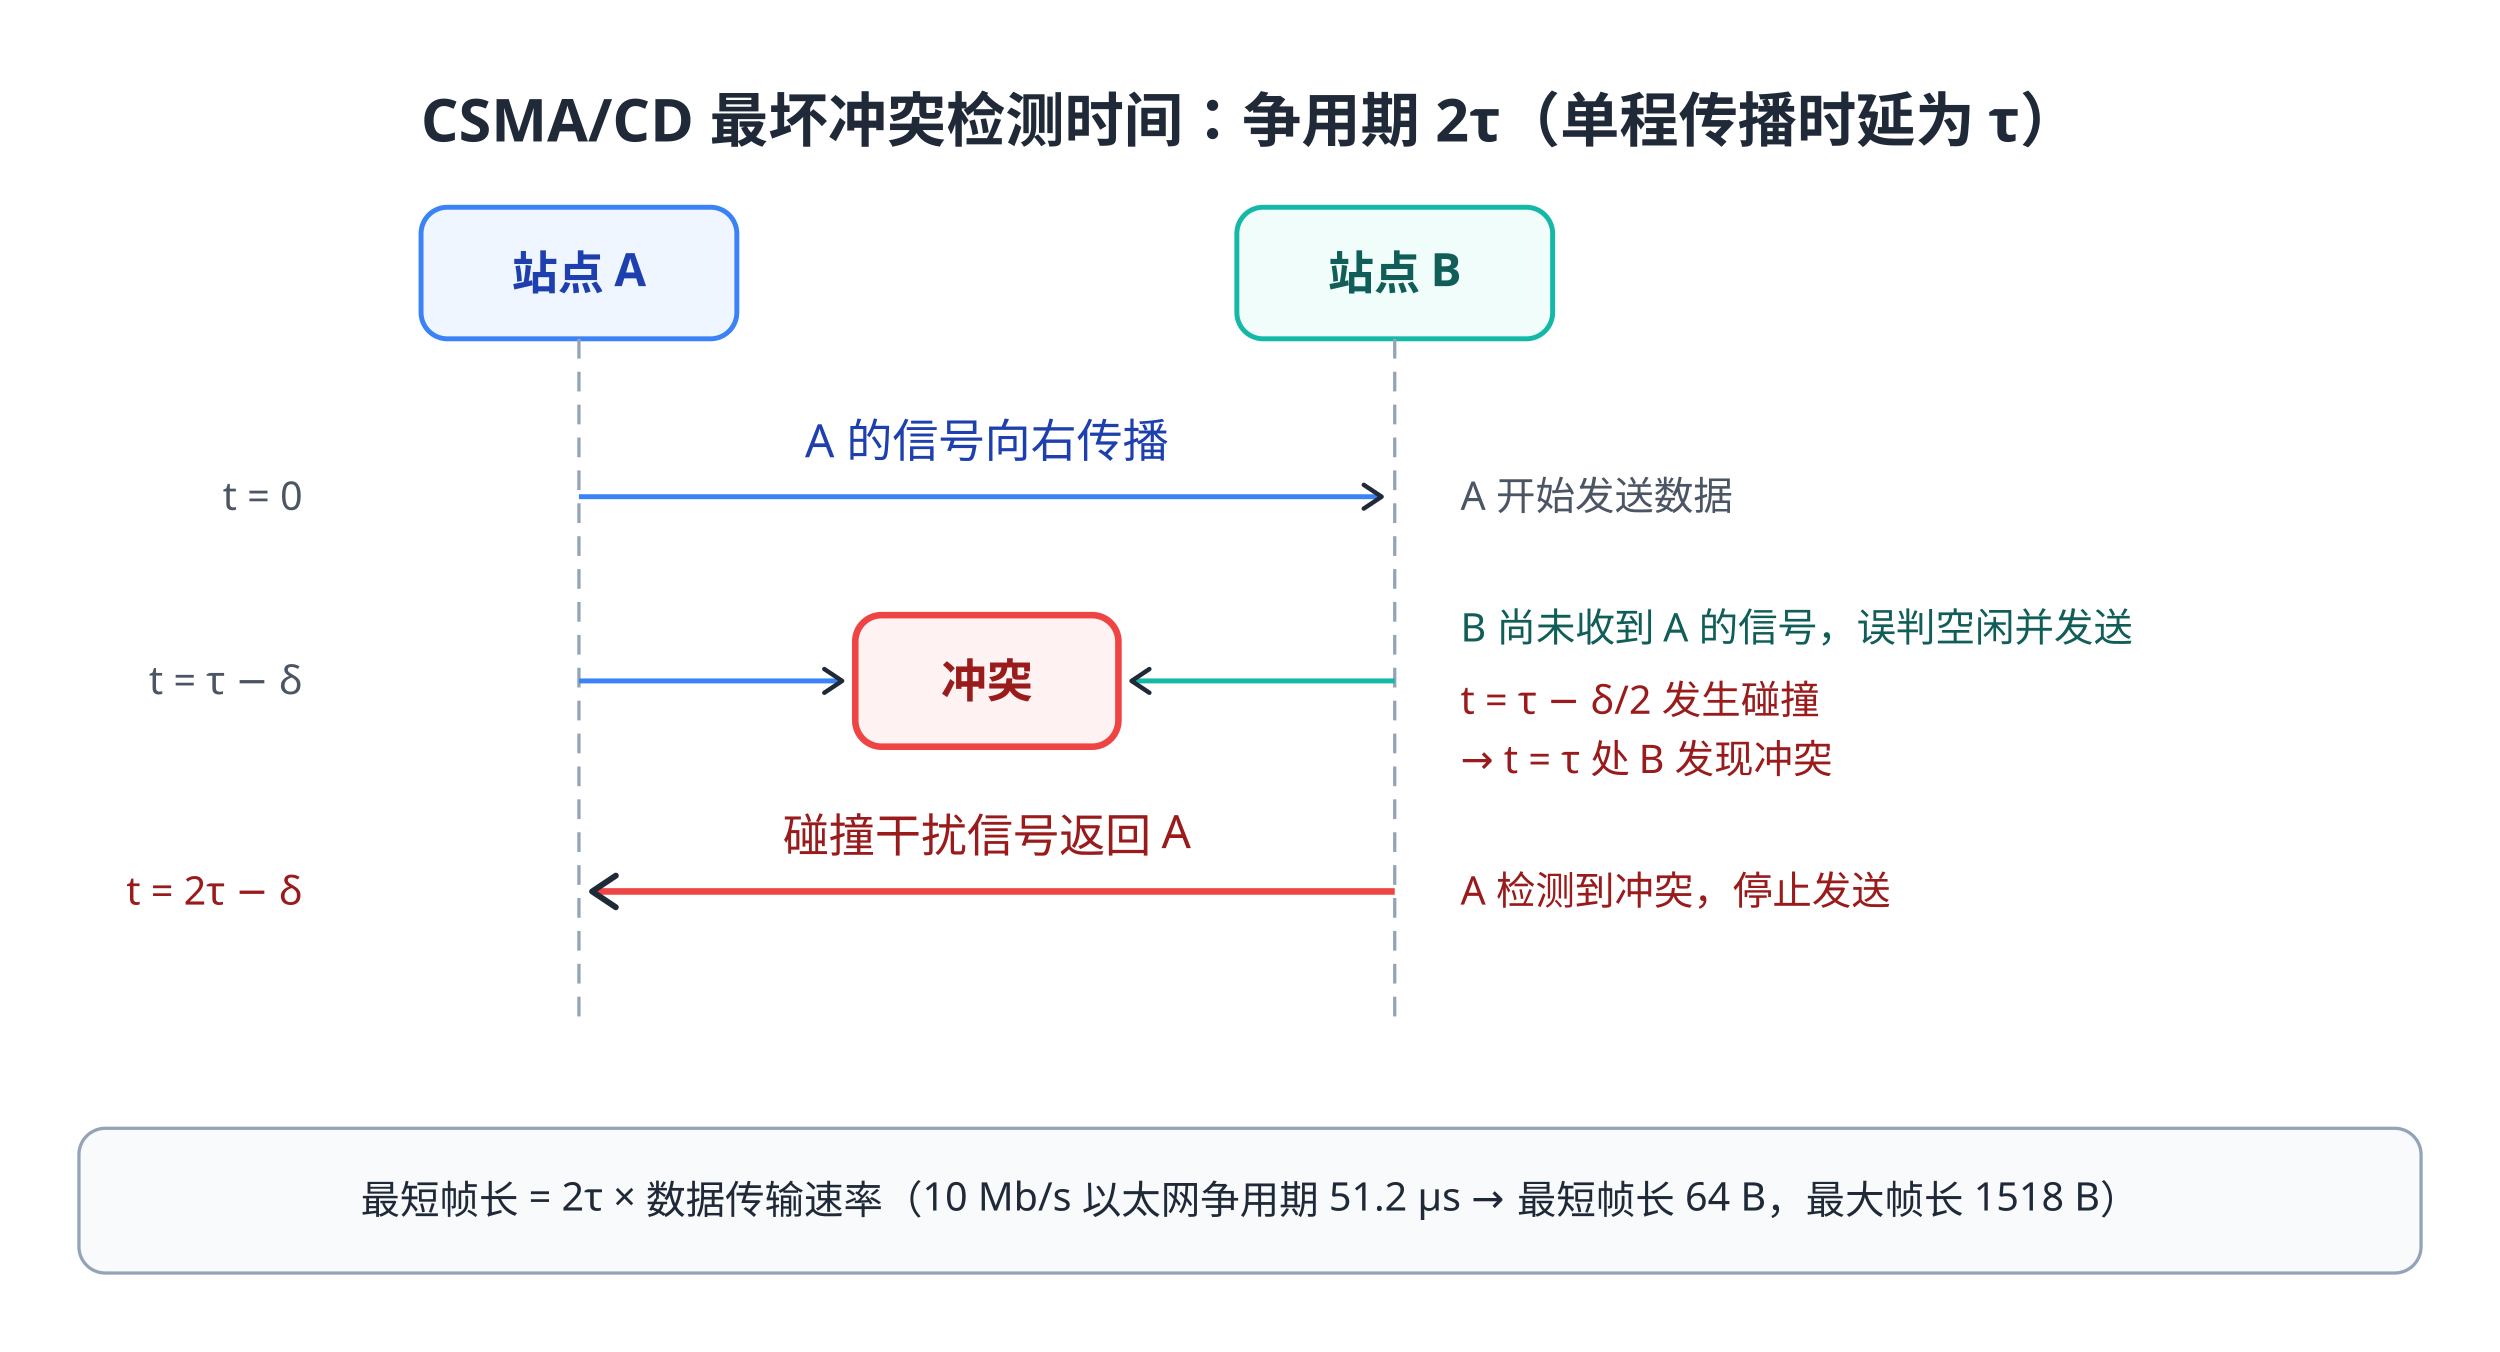
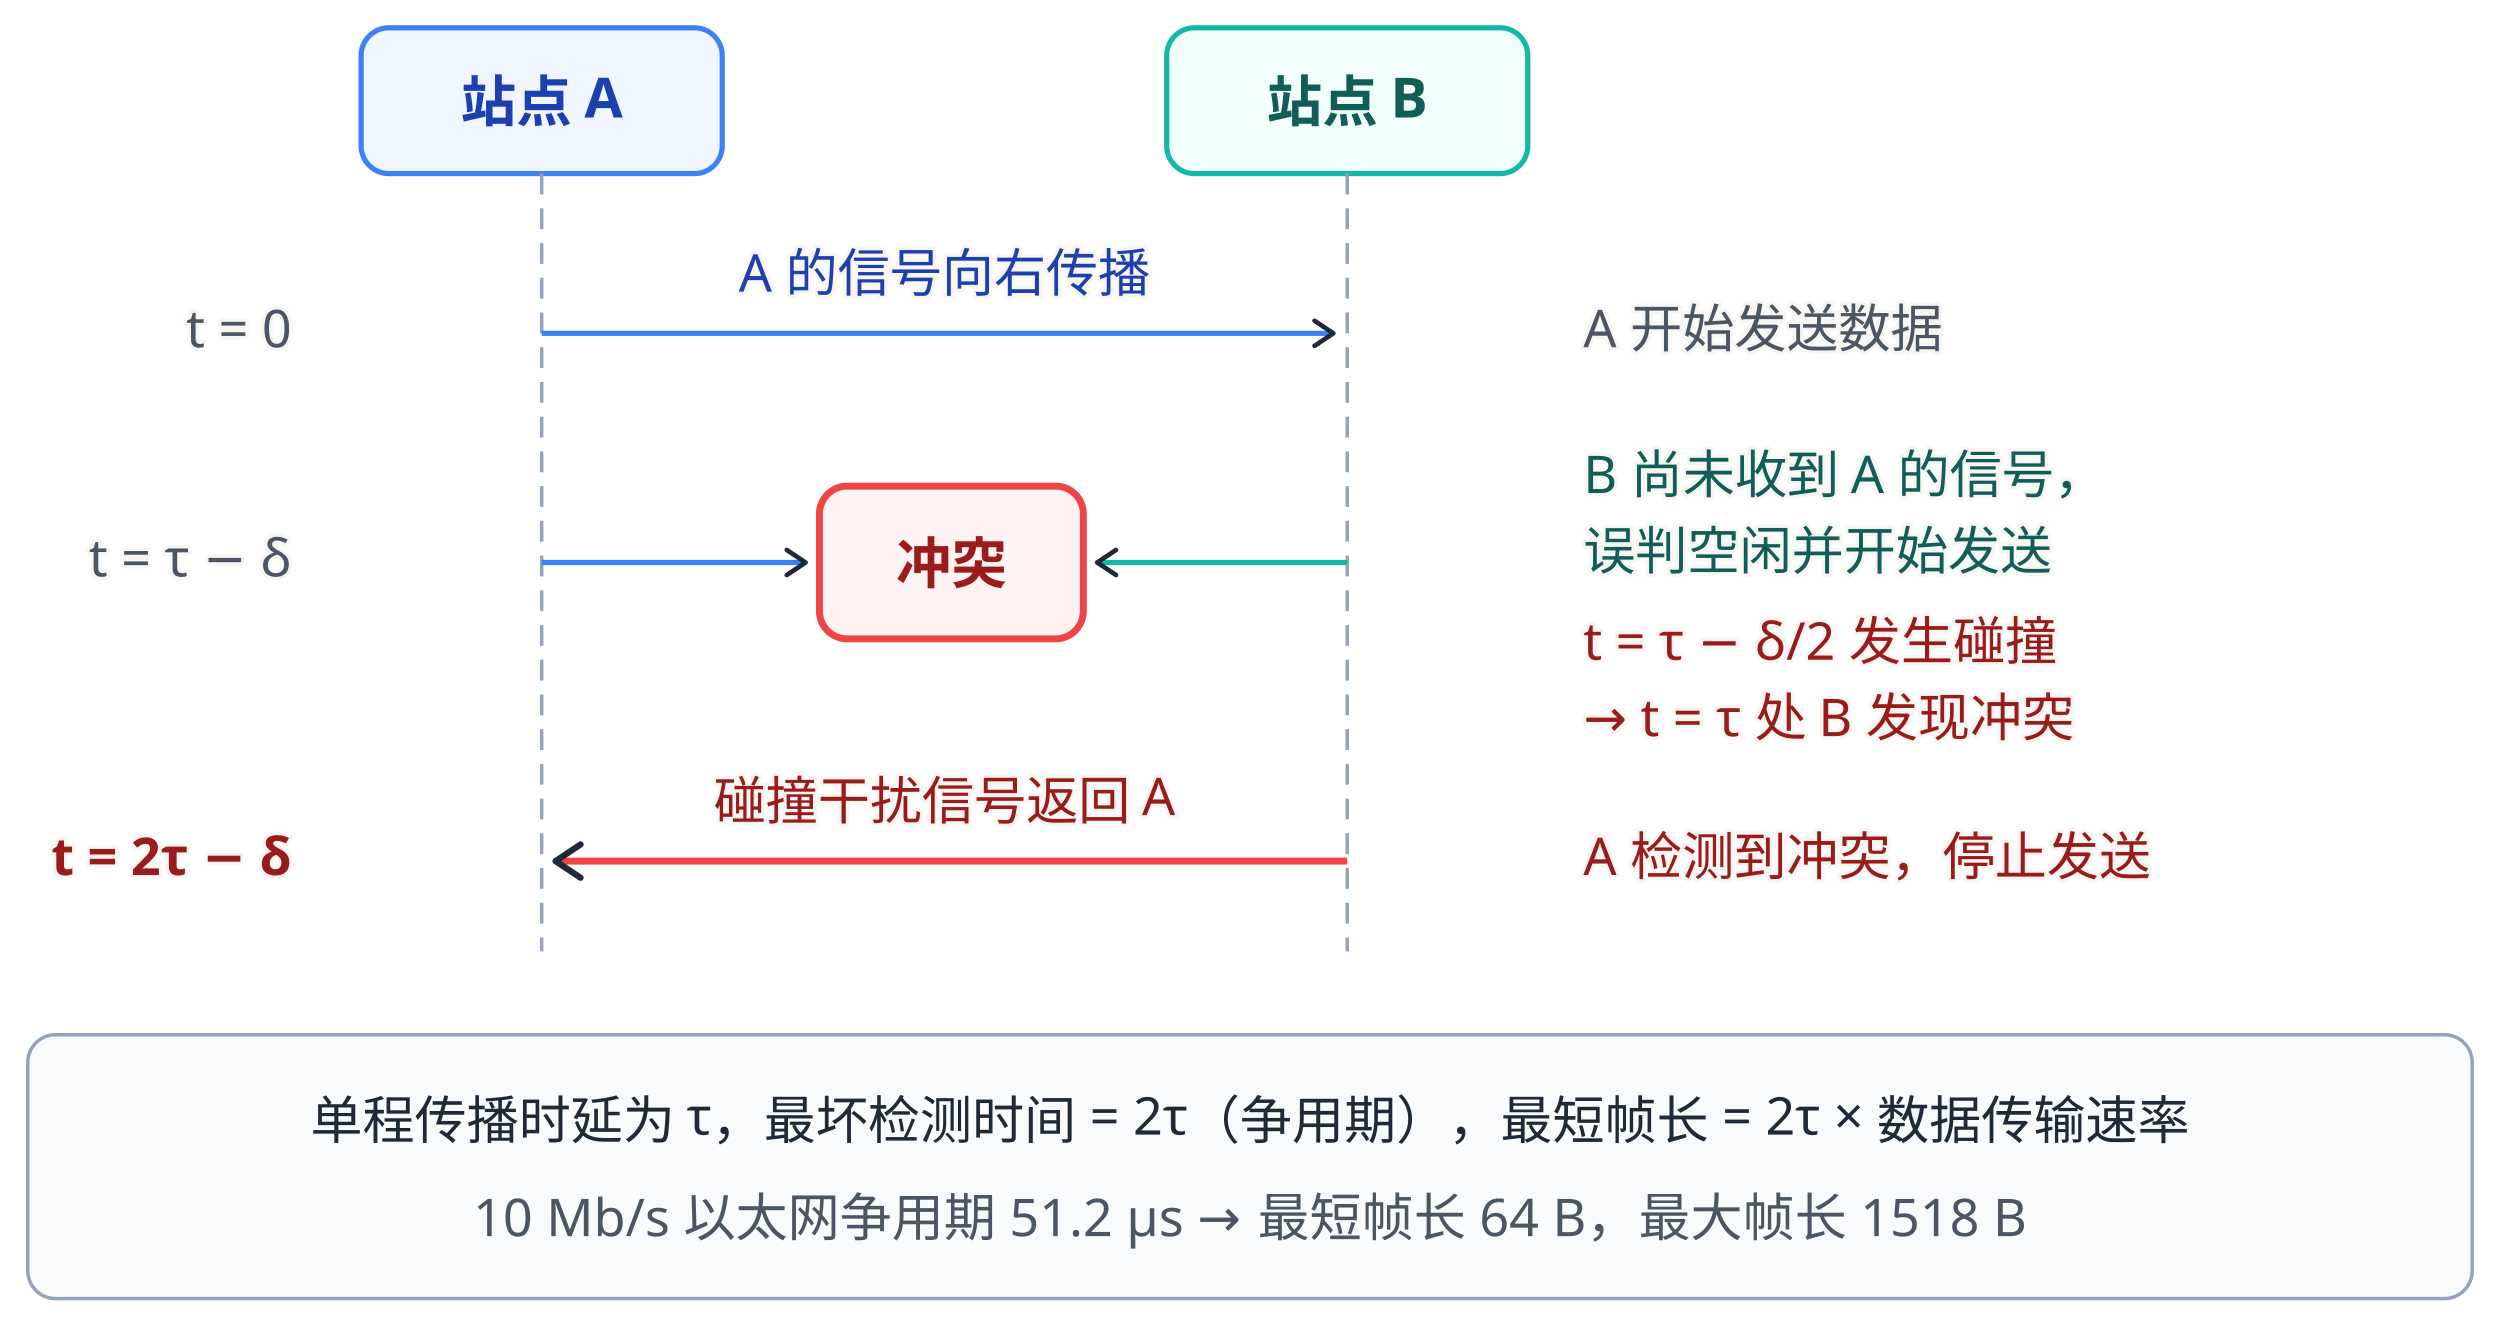
- <svg xmlns="http://www.w3.org/2000/svg" viewBox="0 1 760 411" width="760" height="411" role="img">
+ <svg xmlns="http://www.w3.org/2000/svg" viewBox="0 0 720 382" width="720" height="382" role="img">
  <defs>
    <marker id="csma-cd-arrow" viewBox="0 0 10 10" refX="8" refY="5" markerWidth="6" markerHeight="6" orient="auto">
      <path d="M2 1L8 5L2 9" fill="none" stroke="#1f2937" stroke-width="1.5" stroke-linecap="round" stroke-linejoin="round" />
    </marker>
  </defs>
  <g font-family="'PingFang SC','Noto Sans SC','Microsoft YaHei',system-ui,sans-serif">
-     <text x="380" y="44" text-anchor="middle" font-size="18" font-weight="600" fill="#1f2937">CSMA/CD 最坏冲突检测时间：争用期 2τ（单程传播时延为 τ）</text>
-     <rect x="128" y="64" width="96" height="40" rx="8" fill="#eff6ff" stroke="#3b82f6" stroke-width="1.5" />
-     <text x="176" y="89" text-anchor="middle" font-size="14" font-weight="600" fill="#1e40af">站点 A</text>
-     <rect x="376" y="64" width="96" height="40" rx="8" fill="#f0fdfa" stroke="#14b8a6" stroke-width="1.5" />
-     <text x="424" y="89" text-anchor="middle" font-size="14" font-weight="600" fill="#115e59">站点 B</text>
-     <line x1="176" y1="104" x2="176" y2="312" stroke="#94a3b8" stroke-width="1" stroke-dasharray="6 4" />
-     <line x1="424" y1="104" x2="424" y2="312" stroke="#94a3b8" stroke-width="1" stroke-dasharray="6 4" />
-     <text x="92" y="156" text-anchor="end" font-size="12" font-weight="400" fill="#4b5563">t = 0</text>
-     <text x="92" y="212" text-anchor="end" font-size="12" font-weight="400" fill="#4b5563">t = τ − δ</text>
-     <text x="92" y="276" text-anchor="end" font-size="12" font-weight="400" fill="#991b1b">t = 2τ − δ</text>
-     <line x1="176" y1="152" x2="420" y2="152" stroke="#3b82f6" stroke-width="1.5" marker-end="url(#csma-cd-arrow)" />
-     <text x="300" y="140" text-anchor="middle" font-size="14" font-weight="400" fill="#1e40af">A 的信号向右传播</text>
-     <text x="444" y="156" text-anchor="start" font-size="12" font-weight="400" fill="#4b5563">A 开始发送数据</text>
-     <line x1="176" y1="208" x2="256" y2="208" stroke="#3b82f6" stroke-width="1.5" marker-end="url(#csma-cd-arrow)" />
-     <line x1="424" y1="208" x2="344" y2="208" stroke="#14b8a6" stroke-width="1.5" marker-end="url(#csma-cd-arrow)" />
-     <rect x="260" y="188" width="80" height="40" rx="8" fill="#fef2f2" stroke="#ef4444" stroke-width="2" />
-     <text x="300" y="213" text-anchor="middle" font-size="14" font-weight="600" fill="#991b1b">冲突</text>
-     <text x="444" y="196" text-anchor="start" font-size="12" font-weight="400" fill="#115e59">B 尚未收到 A 的信号，误判空闲并发送</text>
-     <text x="444" y="218" text-anchor="start" font-size="12" font-weight="400" fill="#991b1b">t = τ − δ/2 发生碰撞</text>
-     <text x="444" y="236" text-anchor="start" font-size="12" font-weight="400" fill="#991b1b">→ t = τ 处 B 发现冲突</text>
-     <line x1="424" y1="272" x2="180" y2="272" stroke="#ef4444" stroke-width="2" marker-end="url(#csma-cd-arrow)" />
-     <text x="300" y="260" text-anchor="middle" font-size="14" font-weight="400" fill="#991b1b">碰撞干扰信号返回 A</text>
-     <text x="444" y="276" text-anchor="start" font-size="12" font-weight="400" fill="#991b1b">A 检测到冲突，停止发送</text>
-     <rect x="24" y="344" width="712" height="44" rx="8" fill="#f8fafc" stroke="#94a3b8" stroke-width="1" data-role="note" />
-     <text x="380" y="370" text-anchor="middle" font-size="12" font-weight="400" fill="#1f2937">最短帧长 = 2τ × 数据传输速率（10 Mb/s 以太网争用期 51.2 μs → 最短帧长 64 B，最大帧长 1518 B）</text>
+     <rect x="104" y="8" width="104" height="42" rx="8" fill="#eff6ff" stroke="#3b82f6" stroke-width="1.5" />
+     <text x="156" y="35" text-anchor="middle" font-size="16" font-weight="600" fill="#1e40af">站点 A</text>
+     <rect x="336" y="8" width="104" height="42" rx="8" fill="#f0fdfa" stroke="#14b8a6" stroke-width="1.5" />
+     <text x="388" y="35" text-anchor="middle" font-size="16" font-weight="600" fill="#115e59">站点 B</text>
+     <line x1="156" y1="50" x2="156" y2="274" stroke="#94a3b8" stroke-width="1" stroke-dasharray="6 4" />
+     <line x1="388" y1="50" x2="388" y2="274" stroke="#94a3b8" stroke-width="1" stroke-dasharray="6 4" />
+     <g font-size="15" text-anchor="end">
+       <text x="84" y="100" font-weight="400" fill="#4b5563" paint-order="stroke" stroke="#f7f6f2" stroke-width="2" stroke-linejoin="round">t = 0</text>
+       <text x="84" y="166" font-weight="400" fill="#4b5563" paint-order="stroke" stroke="#f7f6f2" stroke-width="2" stroke-linejoin="round">t = τ − δ</text>
+       <text x="84" y="252" font-weight="600" fill="#991b1b" paint-order="stroke" stroke="#f7f6f2" stroke-width="2" stroke-linejoin="round">t = 2τ − δ</text>
+     </g>
+     <line x1="156" y1="96" x2="384" y2="96" stroke="#3b82f6" stroke-width="1.5" marker-end="url(#csma-cd-arrow)" />
+     <text x="272" y="84" text-anchor="middle" font-size="15" font-weight="400" fill="#1e40af" paint-order="stroke" stroke="#f7f6f2" stroke-width="2" stroke-linejoin="round">A 的信号向右传播</text>
+     <text x="456" y="100" text-anchor="start" font-size="15" font-weight="400" fill="#4b5563" paint-order="stroke" stroke="#f7f6f2" stroke-width="2" stroke-linejoin="round">A 开始发送数据</text>
+     <line x1="156" y1="162" x2="232" y2="162" stroke="#3b82f6" stroke-width="1.5" marker-end="url(#csma-cd-arrow)" />
+     <line x1="388" y1="162" x2="316" y2="162" stroke="#14b8a6" stroke-width="1.5" marker-end="url(#csma-cd-arrow)" />
+     <rect x="236" y="140" width="76" height="44" rx="8" fill="#fef2f2" stroke="#ef4444" stroke-width="2" />
+     <text x="274" y="168" text-anchor="middle" font-size="16" font-weight="600" fill="#991b1b">冲突</text>
+     <g text-anchor="start" font-size="15" font-weight="400">
+       <text x="456" y="142" fill="#115e59" paint-order="stroke" stroke="#f7f6f2" stroke-width="2" stroke-linejoin="round">B 尚未收到 A 的信号，</text>
+       <text x="456" y="164" fill="#115e59" paint-order="stroke" stroke="#f7f6f2" stroke-width="2" stroke-linejoin="round">误判空闲并开始发送</text>
+       <text x="456" y="190" fill="#991b1b" paint-order="stroke" stroke="#f7f6f2" stroke-width="2" stroke-linejoin="round">t = τ − δ/2 发生碰撞</text>
+       <text x="456" y="212" fill="#991b1b" paint-order="stroke" stroke="#f7f6f2" stroke-width="2" stroke-linejoin="round">→ t = τ 处 B 发现冲突</text>
+     </g>
+     <line x1="388" y1="248" x2="160" y2="248" stroke="#ef4444" stroke-width="2" marker-end="url(#csma-cd-arrow)" />
+     <text x="272" y="236" text-anchor="middle" font-size="15" font-weight="400" fill="#991b1b" paint-order="stroke" stroke="#f7f6f2" stroke-width="2" stroke-linejoin="round">碰撞干扰信号返回 A</text>
+     <text x="456" y="252" text-anchor="start" font-size="15" font-weight="400" fill="#991b1b" paint-order="stroke" stroke="#f7f6f2" stroke-width="2" stroke-linejoin="round">A 检测到冲突，停止发送</text>
+     <rect x="8" y="298" width="704" height="76" rx="8" fill="#f8fafc" stroke="#94a3b8" stroke-width="1" data-role="note" />
+     <text x="360" y="328" text-anchor="middle" font-size="15" font-weight="400" fill="#1f2937">单程传播时延为 τ，最坏检测时间 = 2τ（争用期），最短帧长 = 2τ × 数据传输速率</text>
+     <text x="360" y="356" text-anchor="middle" font-size="15" font-weight="400" fill="#4b5563">10 Mb/s 以太网争用期 51.2 μs → 最短帧长 64 B，最大帧长 1518 B</text>
  </g>
</svg>
